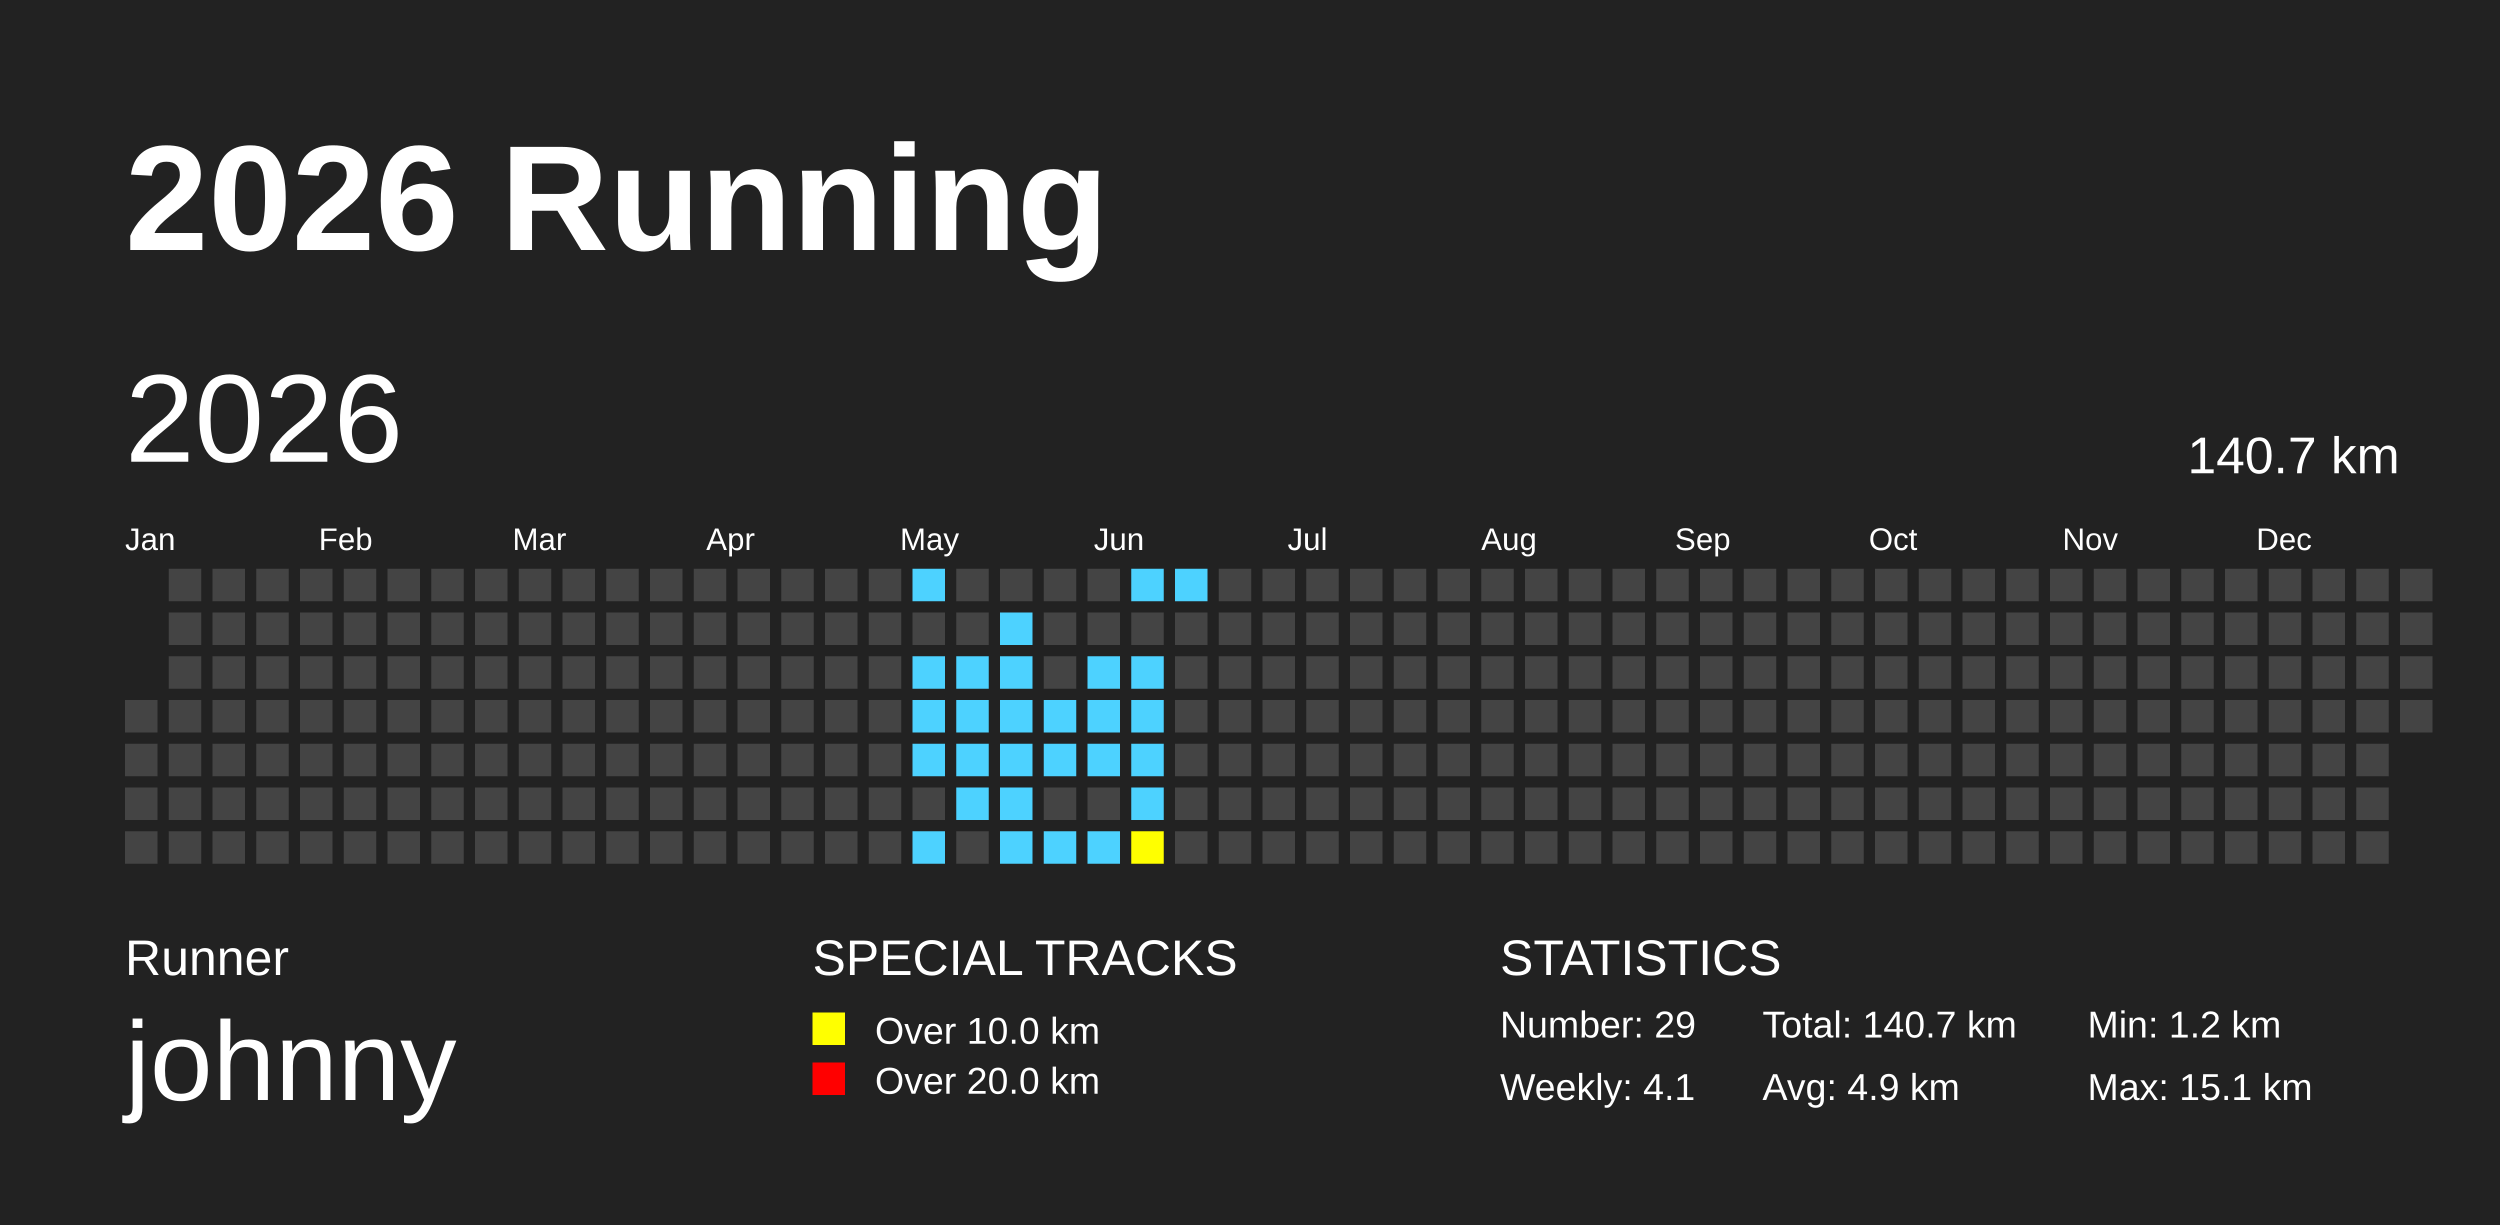
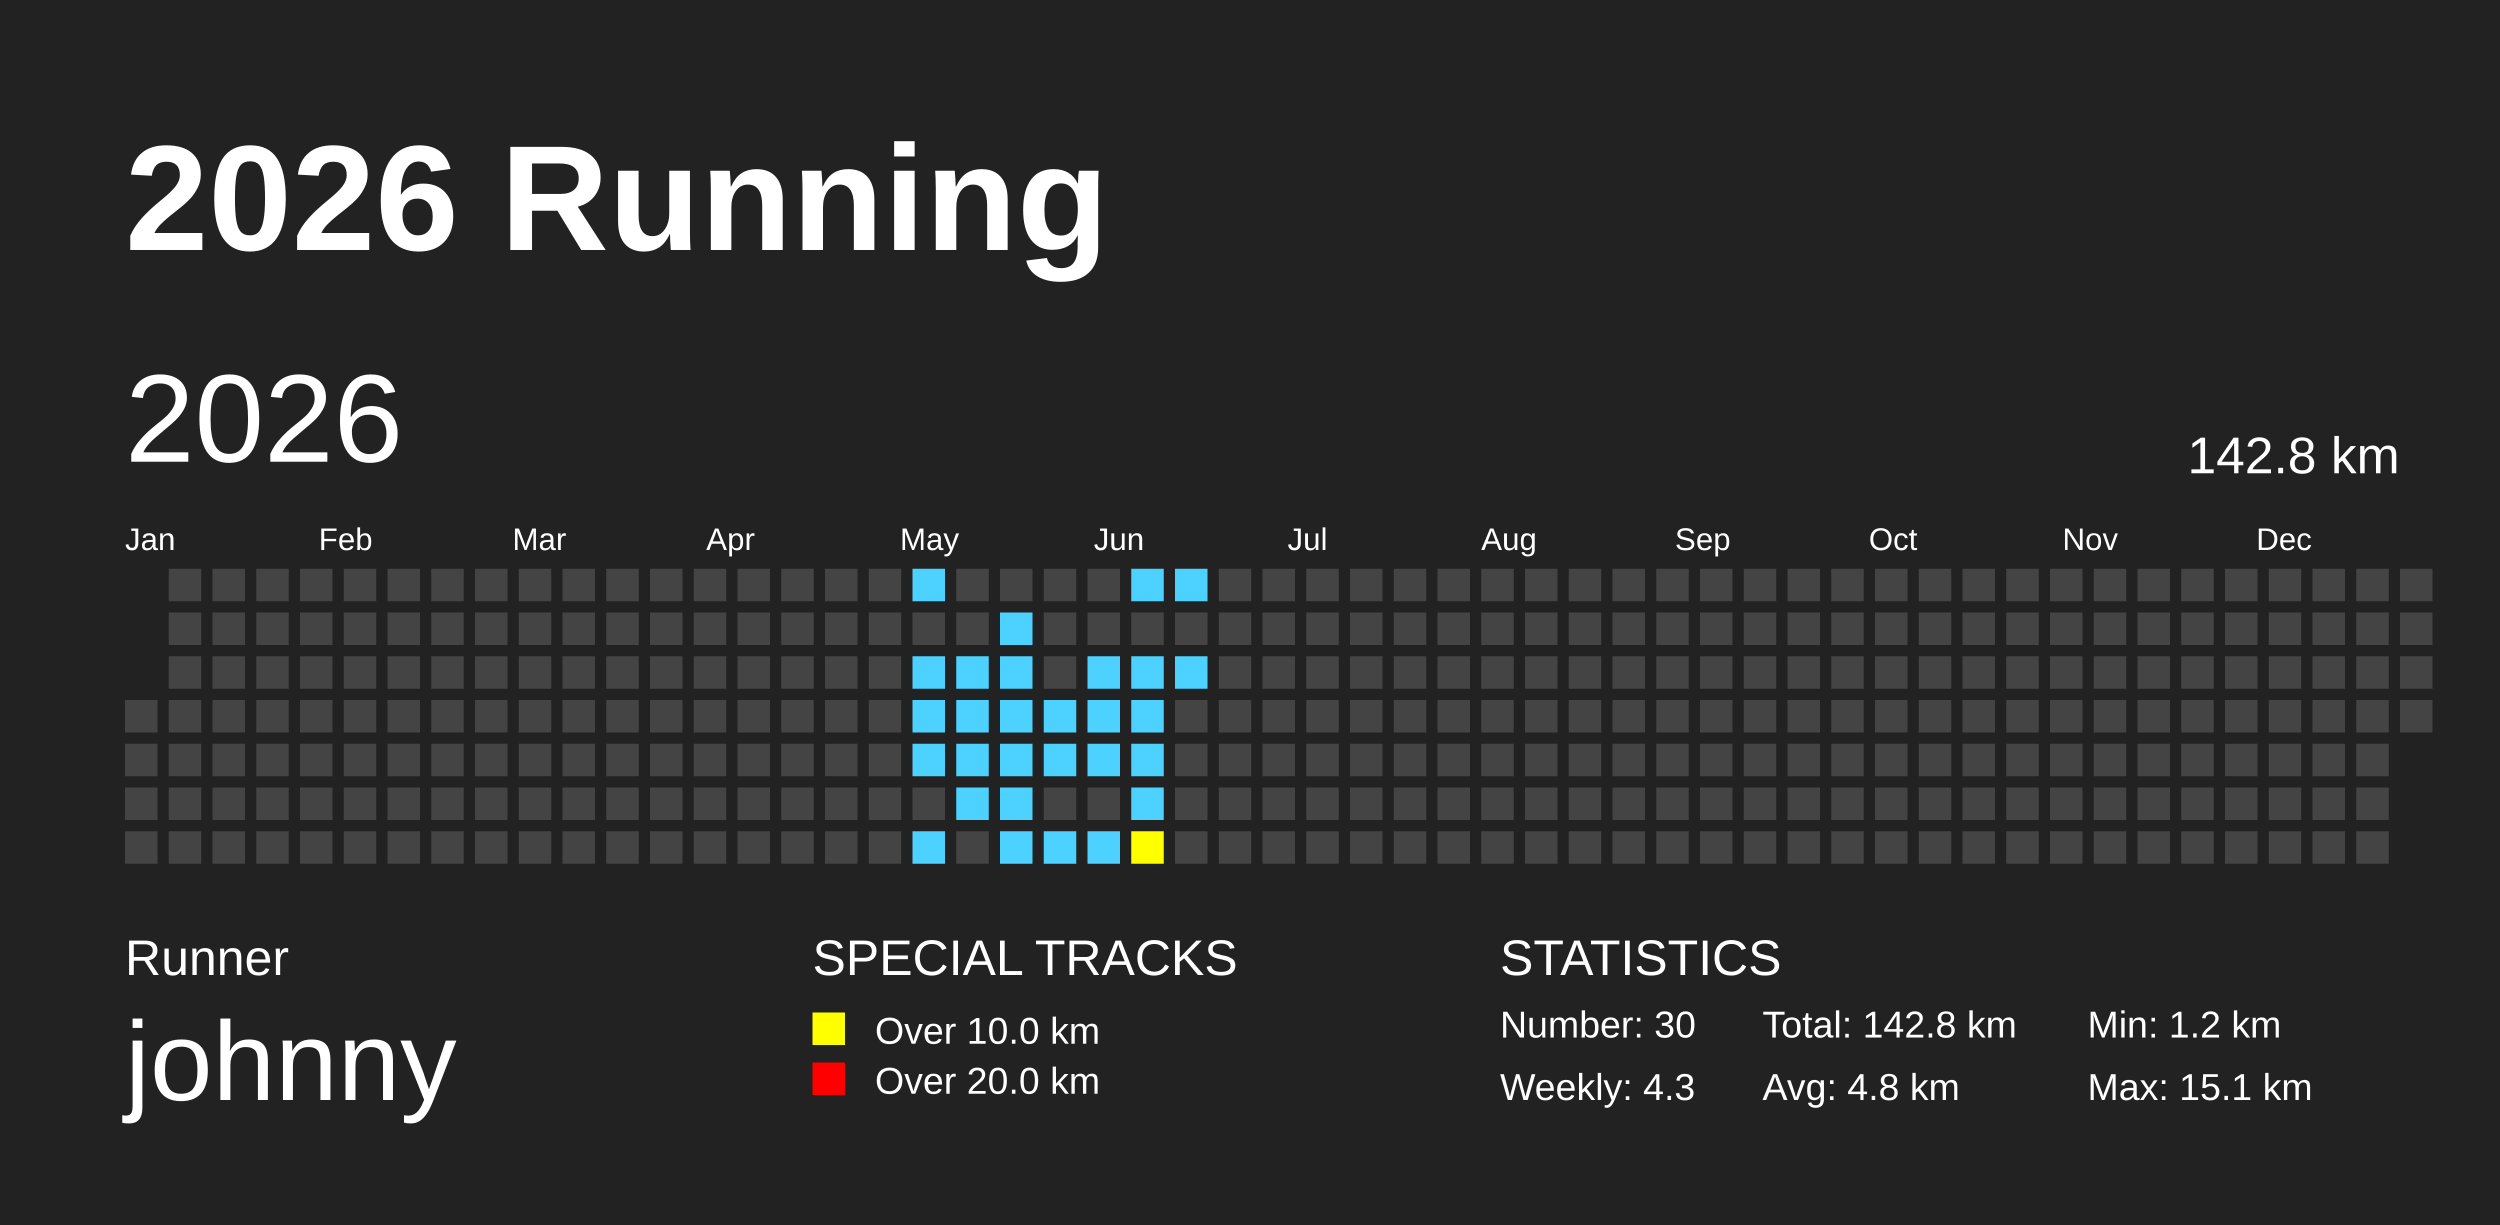
<svg xmlns="http://www.w3.org/2000/svg" baseProfile="full" height="98mm" version="1.1" viewBox="0,0,200,98" width="200mm">
  <defs>
    <pattern height="2" id="indoor-stripe" patternUnits="userSpaceOnUse" width="2">
      <line stroke="white" stroke-opacity="0.45" stroke-width="0.5" x1="0" x2="2" y1="2" y2="0" />
    </pattern>
  </defs>
  <rect fill="#222222" height="98" width="200" x="0" y="0" />
  <text fill="#FFFFFF" style="font-size:12px; font-family:Arial; font-weight:bold;" x="10" y="20">2026 Running</text>
  <text fill="#FFFFFF" style="font-size:4px; font-family:Arial" x="10" y="78">Runner</text>
  <text fill="#FFFFFF" style="font-size:9px; font-family:Arial" x="10" y="88">johnny</text>
  <text fill="#FFFFFF" style="font-size:4px; font-family:Arial" x="65" y="78">SPECIAL TRACKS</text>
  <rect fill="yellow" height="2.6" width="2.6" x="65" y="81" />
  <text fill="#FFFFFF" style="font-size:3px; font-family:Arial" x="70" y="83.5">Over 10.0 km</text>
  <rect fill="red" height="2.6" width="2.6" x="65" y="85" />
  <text fill="#FFFFFF" style="font-size:3px; font-family:Arial" x="70" y="87.5">Over 20.0 km</text>
  <text fill="#FFFFFF" style="font-size:4px; font-family:Arial" x="120" y="78">STATISTICS</text>
-   <text fill="#FFFFFF" style="font-size:3px; font-family:Arial" x="120" y="83">Number: 29</text>
-   <text fill="#FFFFFF" style="font-size:3px; font-family:Arial" x="120" y="88">Weekly: 4.1</text>
-   <text fill="#FFFFFF" style="font-size:3px; font-family:Arial" x="141" y="83">Total: 140.7 km</text>
-   <text fill="#FFFFFF" style="font-size:3px; font-family:Arial" x="141" y="88">Avg: 4.9 km</text>
+   <text fill="#FFFFFF" style="font-size:3px; font-family:Arial" x="120" y="83">Number: 30</text>
+   <text fill="#FFFFFF" style="font-size:3px; font-family:Arial" x="120" y="88">Weekly: 4.3</text>
+   <text fill="#FFFFFF" style="font-size:3px; font-family:Arial" x="141" y="83">Total: 142.8 km</text>
+   <text fill="#FFFFFF" style="font-size:3px; font-family:Arial" x="141" y="88">Avg: 4.8 km</text>
  <text fill="#FFFFFF" style="font-size:3px; font-family:Arial" x="167" y="83">Min: 1.2 km</text>
  <text fill="#FFFFFF" style="font-size:3px; font-family:Arial" x="167" y="88">Max: 15.1 km</text>
  <text dominant-baseline="hanging" fill="#FFFFFF" style="font-size:10.0px; font-family:Arial;" x="10" y="30">2026</text>
-   <text dominant-baseline="hanging" fill="#FFFFFF" style="font-size:4.125px; font-family:Arial;" x="175" y="35">140.7 km</text>
+   <text dominant-baseline="hanging" fill="#FFFFFF" style="font-size:4.125px; font-family:Arial;" x="175" y="35">142.8 km</text>
  <text fill="#FFFFFF" style="font-size:2.5px; font-family:Arial" x="10.0" y="44">Jan</text>
  <text fill="#FFFFFF" style="font-size:2.5px; font-family:Arial" x="25.5" y="44">Feb</text>
  <text fill="#FFFFFF" style="font-size:2.5px; font-family:Arial" x="41.0" y="44">Mar</text>
  <text fill="#FFFFFF" style="font-size:2.5px; font-family:Arial" x="56.5" y="44">Apr</text>
  <text fill="#FFFFFF" style="font-size:2.5px; font-family:Arial" x="72.0" y="44">May</text>
  <text fill="#FFFFFF" style="font-size:2.5px; font-family:Arial" x="87.5" y="44">Jun</text>
  <text fill="#FFFFFF" style="font-size:2.5px; font-family:Arial" x="103.0" y="44">Jul</text>
  <text fill="#FFFFFF" style="font-size:2.5px; font-family:Arial" x="118.5" y="44">Aug</text>
  <text fill="#FFFFFF" style="font-size:2.5px; font-family:Arial" x="134.0" y="44">Sep</text>
  <text fill="#FFFFFF" style="font-size:2.5px; font-family:Arial" x="149.5" y="44">Oct</text>
  <text fill="#FFFFFF" style="font-size:2.5px; font-family:Arial" x="165.0" y="44">Nov</text>
  <text fill="#FFFFFF" style="font-size:2.5px; font-family:Arial" x="180.5" y="44">Dec</text>
  <rect fill="#444444" height="2.6" width="2.6" x="10.0" y="56.0" />
  <rect fill="#444444" height="2.6" width="2.6" x="10.0" y="59.5" />
  <rect fill="#444444" height="2.6" width="2.6" x="10.0" y="63.0" />
  <rect fill="#444444" height="2.6" width="2.6" x="10.0" y="66.5" />
  <rect fill="#444444" height="2.6" width="2.6" x="13.5" y="45.5" />
  <rect fill="#444444" height="2.6" width="2.6" x="13.5" y="49.0" />
  <rect fill="#444444" height="2.6" width="2.6" x="13.5" y="52.5" />
  <rect fill="#444444" height="2.6" width="2.6" x="13.5" y="56.0" />
  <rect fill="#444444" height="2.6" width="2.6" x="13.5" y="59.5" />
  <rect fill="#444444" height="2.6" width="2.6" x="13.5" y="63.0" />
  <rect fill="#444444" height="2.6" width="2.6" x="13.5" y="66.5" />
  <rect fill="#444444" height="2.6" width="2.6" x="17.0" y="45.5" />
  <rect fill="#444444" height="2.6" width="2.6" x="17.0" y="49.0" />
  <rect fill="#444444" height="2.6" width="2.6" x="17.0" y="52.5" />
  <rect fill="#444444" height="2.6" width="2.6" x="17.0" y="56.0" />
  <rect fill="#444444" height="2.6" width="2.6" x="17.0" y="59.5" />
  <rect fill="#444444" height="2.6" width="2.6" x="17.0" y="63.0" />
  <rect fill="#444444" height="2.6" width="2.6" x="17.0" y="66.5" />
  <rect fill="#444444" height="2.6" width="2.6" x="20.5" y="45.5" />
  <rect fill="#444444" height="2.6" width="2.6" x="20.5" y="49.0" />
  <rect fill="#444444" height="2.6" width="2.6" x="20.5" y="52.5" />
  <rect fill="#444444" height="2.6" width="2.6" x="20.5" y="56.0" />
  <rect fill="#444444" height="2.6" width="2.6" x="20.5" y="59.5" />
  <rect fill="#444444" height="2.6" width="2.6" x="20.5" y="63.0" />
  <rect fill="#444444" height="2.6" width="2.6" x="20.5" y="66.5" />
  <rect fill="#444444" height="2.6" width="2.6" x="24.0" y="45.5" />
  <rect fill="#444444" height="2.6" width="2.6" x="24.0" y="49.0" />
  <rect fill="#444444" height="2.6" width="2.6" x="24.0" y="52.5" />
  <rect fill="#444444" height="2.6" width="2.6" x="24.0" y="56.0" />
  <rect fill="#444444" height="2.6" width="2.6" x="24.0" y="59.5" />
  <rect fill="#444444" height="2.6" width="2.6" x="24.0" y="63.0" />
  <rect fill="#444444" height="2.6" width="2.6" x="24.0" y="66.5" />
  <rect fill="#444444" height="2.6" width="2.6" x="27.5" y="45.5" />
  <rect fill="#444444" height="2.6" width="2.6" x="27.5" y="49.0" />
  <rect fill="#444444" height="2.6" width="2.6" x="27.5" y="52.5" />
  <rect fill="#444444" height="2.6" width="2.6" x="27.5" y="56.0" />
  <rect fill="#444444" height="2.6" width="2.6" x="27.5" y="59.5" />
  <rect fill="#444444" height="2.6" width="2.6" x="27.5" y="63.0" />
  <rect fill="#444444" height="2.6" width="2.6" x="27.5" y="66.5" />
  <rect fill="#444444" height="2.6" width="2.6" x="31.0" y="45.5" />
  <rect fill="#444444" height="2.6" width="2.6" x="31.0" y="49.0" />
  <rect fill="#444444" height="2.6" width="2.6" x="31.0" y="52.5" />
  <rect fill="#444444" height="2.6" width="2.6" x="31.0" y="56.0" />
  <rect fill="#444444" height="2.6" width="2.6" x="31.0" y="59.5" />
  <rect fill="#444444" height="2.6" width="2.6" x="31.0" y="63.0" />
  <rect fill="#444444" height="2.6" width="2.6" x="31.0" y="66.5" />
  <rect fill="#444444" height="2.6" width="2.6" x="34.5" y="45.5" />
  <rect fill="#444444" height="2.6" width="2.6" x="34.5" y="49.0" />
  <rect fill="#444444" height="2.6" width="2.6" x="34.5" y="52.5" />
  <rect fill="#444444" height="2.6" width="2.6" x="34.5" y="56.0" />
  <rect fill="#444444" height="2.6" width="2.6" x="34.5" y="59.5" />
  <rect fill="#444444" height="2.6" width="2.6" x="34.5" y="63.0" />
  <rect fill="#444444" height="2.6" width="2.6" x="34.5" y="66.5" />
  <rect fill="#444444" height="2.6" width="2.6" x="38.0" y="45.5" />
  <rect fill="#444444" height="2.6" width="2.6" x="38.0" y="49.0" />
  <rect fill="#444444" height="2.6" width="2.6" x="38.0" y="52.5" />
  <rect fill="#444444" height="2.6" width="2.6" x="38.0" y="56.0" />
  <rect fill="#444444" height="2.6" width="2.6" x="38.0" y="59.5" />
  <rect fill="#444444" height="2.6" width="2.6" x="38.0" y="63.0" />
  <rect fill="#444444" height="2.6" width="2.6" x="38.0" y="66.5" />
  <rect fill="#444444" height="2.6" width="2.6" x="41.5" y="45.5" />
  <rect fill="#444444" height="2.6" width="2.6" x="41.5" y="49.0" />
  <rect fill="#444444" height="2.6" width="2.6" x="41.5" y="52.5" />
  <rect fill="#444444" height="2.6" width="2.6" x="41.5" y="56.0" />
  <rect fill="#444444" height="2.6" width="2.6" x="41.5" y="59.5" />
  <rect fill="#444444" height="2.6" width="2.6" x="41.5" y="63.0" />
  <rect fill="#444444" height="2.6" width="2.6" x="41.5" y="66.5" />
  <rect fill="#444444" height="2.6" width="2.6" x="45.0" y="45.5" />
  <rect fill="#444444" height="2.6" width="2.6" x="45.0" y="49.0" />
  <rect fill="#444444" height="2.6" width="2.6" x="45.0" y="52.5" />
  <rect fill="#444444" height="2.6" width="2.6" x="45.0" y="56.0" />
  <rect fill="#444444" height="2.6" width="2.6" x="45.0" y="59.5" />
  <rect fill="#444444" height="2.6" width="2.6" x="45.0" y="63.0" />
  <rect fill="#444444" height="2.6" width="2.6" x="45.0" y="66.5" />
  <rect fill="#444444" height="2.6" width="2.6" x="48.5" y="45.5" />
  <rect fill="#444444" height="2.6" width="2.6" x="48.5" y="49.0" />
  <rect fill="#444444" height="2.6" width="2.6" x="48.5" y="52.5" />
  <rect fill="#444444" height="2.6" width="2.6" x="48.5" y="56.0" />
  <rect fill="#444444" height="2.6" width="2.6" x="48.5" y="59.5" />
  <rect fill="#444444" height="2.6" width="2.6" x="48.5" y="63.0" />
  <rect fill="#444444" height="2.6" width="2.6" x="48.5" y="66.5" />
  <rect fill="#444444" height="2.6" width="2.6" x="52.0" y="45.5" />
  <rect fill="#444444" height="2.6" width="2.6" x="52.0" y="49.0" />
  <rect fill="#444444" height="2.6" width="2.6" x="52.0" y="52.5" />
  <rect fill="#444444" height="2.6" width="2.6" x="52.0" y="56.0" />
  <rect fill="#444444" height="2.6" width="2.6" x="52.0" y="59.5" />
  <rect fill="#444444" height="2.6" width="2.6" x="52.0" y="63.0" />
  <rect fill="#444444" height="2.6" width="2.6" x="52.0" y="66.5" />
  <rect fill="#444444" height="2.6" width="2.6" x="55.5" y="45.5" />
  <rect fill="#444444" height="2.6" width="2.6" x="55.5" y="49.0" />
  <rect fill="#444444" height="2.6" width="2.6" x="55.5" y="52.5" />
  <rect fill="#444444" height="2.6" width="2.6" x="55.5" y="56.0" />
  <rect fill="#444444" height="2.6" width="2.6" x="55.5" y="59.5" />
  <rect fill="#444444" height="2.6" width="2.6" x="55.5" y="63.0" />
  <rect fill="#444444" height="2.6" width="2.6" x="55.5" y="66.5" />
  <rect fill="#444444" height="2.6" width="2.6" x="59.0" y="45.5" />
  <rect fill="#444444" height="2.6" width="2.6" x="59.0" y="49.0" />
  <rect fill="#444444" height="2.6" width="2.6" x="59.0" y="52.5" />
  <rect fill="#444444" height="2.6" width="2.6" x="59.0" y="56.0" />
  <rect fill="#444444" height="2.6" width="2.6" x="59.0" y="59.5" />
  <rect fill="#444444" height="2.6" width="2.6" x="59.0" y="63.0" />
  <rect fill="#444444" height="2.6" width="2.6" x="59.0" y="66.5" />
  <rect fill="#444444" height="2.6" width="2.6" x="62.5" y="45.5" />
  <rect fill="#444444" height="2.6" width="2.6" x="62.5" y="49.0" />
  <rect fill="#444444" height="2.6" width="2.6" x="62.5" y="52.5" />
  <rect fill="#444444" height="2.6" width="2.6" x="62.5" y="56.0" />
  <rect fill="#444444" height="2.6" width="2.6" x="62.5" y="59.5" />
  <rect fill="#444444" height="2.6" width="2.6" x="62.5" y="63.0" />
  <rect fill="#444444" height="2.6" width="2.6" x="62.5" y="66.5" />
  <rect fill="#444444" height="2.6" width="2.6" x="66.0" y="45.5" />
  <rect fill="#444444" height="2.6" width="2.6" x="66.0" y="49.0" />
  <rect fill="#444444" height="2.6" width="2.6" x="66.0" y="52.5" />
  <rect fill="#444444" height="2.6" width="2.6" x="66.0" y="56.0" />
  <rect fill="#444444" height="2.6" width="2.6" x="66.0" y="59.5" />
  <rect fill="#444444" height="2.6" width="2.6" x="66.0" y="63.0" />
  <rect fill="#444444" height="2.6" width="2.6" x="66.0" y="66.5" />
  <rect fill="#444444" height="2.6" width="2.6" x="69.5" y="45.5" />
  <rect fill="#444444" height="2.6" width="2.6" x="69.5" y="49.0" />
  <rect fill="#444444" height="2.6" width="2.6" x="69.5" y="52.5" />
  <rect fill="#444444" height="2.6" width="2.6" x="69.5" y="56.0" />
  <rect fill="#444444" height="2.6" width="2.6" x="69.5" y="59.5" />
  <rect fill="#444444" height="2.6" width="2.6" x="69.5" y="63.0" />
  <rect fill="#444444" height="2.6" width="2.6" x="69.5" y="66.5" />
  <rect fill="#4DD2FF" height="2.6" width="2.6" x="73.0" y="45.5" />
  <rect fill="#444444" height="2.6" width="2.6" x="73.0" y="49.0" />
  <rect fill="#4DD2FF" height="2.6" width="2.6" x="73.0" y="52.5" />
  <rect fill="#4DD2FF" height="2.6" width="2.6" x="73.0" y="56.0" />
  <rect fill="#4DD2FF" height="2.6" width="2.6" x="73.0" y="59.5" />
  <rect fill="#444444" height="2.6" width="2.6" x="73.0" y="63.0" />
  <rect fill="#4DD2FF" height="2.6" width="2.6" x="73.0" y="66.5" />
  <rect fill="#444444" height="2.6" width="2.6" x="76.5" y="45.5" />
  <rect fill="#444444" height="2.6" width="2.6" x="76.5" y="49.0" />
  <rect fill="#4DD2FF" height="2.6" width="2.6" x="76.5" y="52.5" />
  <rect fill="#4DD2FF" height="2.6" width="2.6" x="76.5" y="56.0" />
  <rect fill="#4DD2FF" height="2.6" width="2.6" x="76.5" y="59.5" />
  <rect fill="#4DD2FF" height="2.6" width="2.6" x="76.5" y="63.0" />
  <rect fill="#444444" height="2.6" width="2.6" x="76.5" y="66.5" />
  <rect fill="#444444" height="2.6" width="2.6" x="80.0" y="45.5" />
  <rect fill="#4DD2FF" height="2.6" width="2.6" x="80.0" y="49.0" />
  <rect fill="#4DD2FF" height="2.6" width="2.6" x="80.0" y="52.5" />
  <rect fill="#4DD2FF" height="2.6" width="2.6" x="80.0" y="56.0" />
  <rect fill="#4DD2FF" height="2.6" width="2.6" x="80.0" y="59.5" />
  <rect fill="#4DD2FF" height="2.6" width="2.6" x="80.0" y="63.0" />
  <rect fill="#4DD2FF" height="2.6" width="2.6" x="80.0" y="66.5" />
  <rect fill="#444444" height="2.6" width="2.6" x="83.5" y="45.5" />
  <rect fill="#444444" height="2.6" width="2.6" x="83.5" y="49.0" />
  <rect fill="#444444" height="2.6" width="2.6" x="83.5" y="52.5" />
  <rect fill="#4DD2FF" height="2.6" width="2.6" x="83.5" y="56.0" />
  <rect fill="#4DD2FF" height="2.6" width="2.6" x="83.5" y="59.5" />
  <rect fill="#444444" height="2.6" width="2.6" x="83.5" y="63.0" />
  <rect fill="#4DD2FF" height="2.6" width="2.6" x="83.5" y="66.5" />
  <rect fill="#444444" height="2.6" width="2.6" x="87.0" y="45.5" />
  <rect fill="#444444" height="2.6" width="2.6" x="87.0" y="49.0" />
  <rect fill="#4DD2FF" height="2.6" width="2.6" x="87.0" y="52.5" />
  <rect fill="#4DD2FF" height="2.6" width="2.6" x="87.0" y="56.0" />
  <rect fill="#4DD2FF" height="2.6" width="2.6" x="87.0" y="59.5" />
  <rect fill="#444444" height="2.6" width="2.6" x="87.0" y="63.0" />
  <rect fill="#4DD2FF" height="2.6" width="2.6" x="87.0" y="66.5" />
  <rect fill="#4DD2FF" height="2.6" width="2.6" x="90.5" y="45.5" />
  <rect fill="#444444" height="2.6" width="2.6" x="90.5" y="49.0" />
  <rect fill="#4DD2FF" height="2.6" width="2.6" x="90.5" y="52.5" />
  <rect fill="#4DD2FF" height="2.6" width="2.6" x="90.5" y="56.0" />
  <rect fill="#4DD2FF" height="2.6" width="2.6" x="90.5" y="59.5" />
  <rect fill="#4DD2FF" height="2.6" width="2.6" x="90.5" y="63.0" />
  <rect fill="yellow" height="2.6" width="2.6" x="90.5" y="66.5" />
  <rect fill="#4DD2FF" height="2.6" width="2.6" x="94.0" y="45.5" />
  <rect fill="#444444" height="2.6" width="2.6" x="94.0" y="49.0" />
-   <rect fill="#444444" height="2.6" width="2.6" x="94.0" y="52.5" />
+   <rect fill="#4DD2FF" height="2.6" width="2.6" x="94.0" y="52.5" />
  <rect fill="#444444" height="2.6" width="2.6" x="94.0" y="56.0" />
  <rect fill="#444444" height="2.6" width="2.6" x="94.0" y="59.5" />
  <rect fill="#444444" height="2.6" width="2.6" x="94.0" y="63.0" />
  <rect fill="#444444" height="2.6" width="2.6" x="94.0" y="66.5" />
  <rect fill="#444444" height="2.6" width="2.6" x="97.5" y="45.5" />
  <rect fill="#444444" height="2.6" width="2.6" x="97.5" y="49.0" />
  <rect fill="#444444" height="2.6" width="2.6" x="97.5" y="52.5" />
  <rect fill="#444444" height="2.6" width="2.6" x="97.5" y="56.0" />
  <rect fill="#444444" height="2.6" width="2.6" x="97.5" y="59.5" />
  <rect fill="#444444" height="2.6" width="2.6" x="97.5" y="63.0" />
  <rect fill="#444444" height="2.6" width="2.6" x="97.5" y="66.5" />
  <rect fill="#444444" height="2.6" width="2.6" x="101.0" y="45.5" />
  <rect fill="#444444" height="2.6" width="2.6" x="101.0" y="49.0" />
  <rect fill="#444444" height="2.6" width="2.6" x="101.0" y="52.5" />
  <rect fill="#444444" height="2.6" width="2.6" x="101.0" y="56.0" />
  <rect fill="#444444" height="2.6" width="2.6" x="101.0" y="59.5" />
  <rect fill="#444444" height="2.6" width="2.6" x="101.0" y="63.0" />
  <rect fill="#444444" height="2.6" width="2.6" x="101.0" y="66.5" />
  <rect fill="#444444" height="2.6" width="2.6" x="104.5" y="45.5" />
  <rect fill="#444444" height="2.6" width="2.6" x="104.5" y="49.0" />
  <rect fill="#444444" height="2.6" width="2.6" x="104.5" y="52.5" />
  <rect fill="#444444" height="2.6" width="2.6" x="104.5" y="56.0" />
  <rect fill="#444444" height="2.6" width="2.6" x="104.5" y="59.5" />
  <rect fill="#444444" height="2.6" width="2.6" x="104.5" y="63.0" />
  <rect fill="#444444" height="2.6" width="2.6" x="104.5" y="66.5" />
  <rect fill="#444444" height="2.6" width="2.6" x="108.0" y="45.5" />
  <rect fill="#444444" height="2.6" width="2.6" x="108.0" y="49.0" />
  <rect fill="#444444" height="2.6" width="2.6" x="108.0" y="52.5" />
  <rect fill="#444444" height="2.6" width="2.6" x="108.0" y="56.0" />
  <rect fill="#444444" height="2.6" width="2.6" x="108.0" y="59.5" />
  <rect fill="#444444" height="2.6" width="2.6" x="108.0" y="63.0" />
  <rect fill="#444444" height="2.6" width="2.6" x="108.0" y="66.5" />
  <rect fill="#444444" height="2.6" width="2.6" x="111.5" y="45.5" />
  <rect fill="#444444" height="2.6" width="2.6" x="111.5" y="49.0" />
  <rect fill="#444444" height="2.6" width="2.6" x="111.5" y="52.5" />
  <rect fill="#444444" height="2.6" width="2.6" x="111.5" y="56.0" />
  <rect fill="#444444" height="2.6" width="2.6" x="111.5" y="59.5" />
  <rect fill="#444444" height="2.6" width="2.6" x="111.5" y="63.0" />
  <rect fill="#444444" height="2.6" width="2.6" x="111.5" y="66.5" />
  <rect fill="#444444" height="2.6" width="2.6" x="115.0" y="45.5" />
  <rect fill="#444444" height="2.6" width="2.6" x="115.0" y="49.0" />
  <rect fill="#444444" height="2.6" width="2.6" x="115.0" y="52.5" />
  <rect fill="#444444" height="2.6" width="2.6" x="115.0" y="56.0" />
  <rect fill="#444444" height="2.6" width="2.6" x="115.0" y="59.5" />
  <rect fill="#444444" height="2.6" width="2.6" x="115.0" y="63.0" />
  <rect fill="#444444" height="2.6" width="2.6" x="115.0" y="66.5" />
  <rect fill="#444444" height="2.6" width="2.6" x="118.5" y="45.5" />
  <rect fill="#444444" height="2.6" width="2.6" x="118.5" y="49.0" />
  <rect fill="#444444" height="2.6" width="2.6" x="118.5" y="52.5" />
  <rect fill="#444444" height="2.6" width="2.6" x="118.5" y="56.0" />
  <rect fill="#444444" height="2.6" width="2.6" x="118.5" y="59.5" />
  <rect fill="#444444" height="2.6" width="2.6" x="118.5" y="63.0" />
  <rect fill="#444444" height="2.6" width="2.6" x="118.5" y="66.5" />
  <rect fill="#444444" height="2.6" width="2.6" x="122.0" y="45.5" />
  <rect fill="#444444" height="2.6" width="2.6" x="122.0" y="49.0" />
  <rect fill="#444444" height="2.6" width="2.6" x="122.0" y="52.5" />
  <rect fill="#444444" height="2.6" width="2.6" x="122.0" y="56.0" />
  <rect fill="#444444" height="2.6" width="2.6" x="122.0" y="59.5" />
  <rect fill="#444444" height="2.6" width="2.6" x="122.0" y="63.0" />
  <rect fill="#444444" height="2.6" width="2.6" x="122.0" y="66.5" />
  <rect fill="#444444" height="2.6" width="2.6" x="125.5" y="45.5" />
  <rect fill="#444444" height="2.6" width="2.6" x="125.5" y="49.0" />
  <rect fill="#444444" height="2.6" width="2.6" x="125.5" y="52.5" />
  <rect fill="#444444" height="2.6" width="2.6" x="125.5" y="56.0" />
  <rect fill="#444444" height="2.6" width="2.6" x="125.5" y="59.5" />
  <rect fill="#444444" height="2.6" width="2.6" x="125.5" y="63.0" />
  <rect fill="#444444" height="2.6" width="2.6" x="125.5" y="66.5" />
  <rect fill="#444444" height="2.6" width="2.6" x="129.0" y="45.5" />
  <rect fill="#444444" height="2.6" width="2.6" x="129.0" y="49.0" />
  <rect fill="#444444" height="2.6" width="2.6" x="129.0" y="52.5" />
  <rect fill="#444444" height="2.6" width="2.6" x="129.0" y="56.0" />
  <rect fill="#444444" height="2.6" width="2.6" x="129.0" y="59.5" />
  <rect fill="#444444" height="2.6" width="2.6" x="129.0" y="63.0" />
  <rect fill="#444444" height="2.6" width="2.6" x="129.0" y="66.5" />
  <rect fill="#444444" height="2.6" width="2.6" x="132.5" y="45.5" />
  <rect fill="#444444" height="2.6" width="2.6" x="132.5" y="49.0" />
  <rect fill="#444444" height="2.6" width="2.6" x="132.5" y="52.5" />
  <rect fill="#444444" height="2.6" width="2.6" x="132.5" y="56.0" />
  <rect fill="#444444" height="2.6" width="2.6" x="132.5" y="59.5" />
  <rect fill="#444444" height="2.6" width="2.6" x="132.5" y="63.0" />
  <rect fill="#444444" height="2.6" width="2.6" x="132.5" y="66.5" />
  <rect fill="#444444" height="2.6" width="2.6" x="136.0" y="45.5" />
  <rect fill="#444444" height="2.6" width="2.6" x="136.0" y="49.0" />
  <rect fill="#444444" height="2.6" width="2.6" x="136.0" y="52.5" />
  <rect fill="#444444" height="2.6" width="2.6" x="136.0" y="56.0" />
  <rect fill="#444444" height="2.6" width="2.6" x="136.0" y="59.5" />
  <rect fill="#444444" height="2.6" width="2.6" x="136.0" y="63.0" />
  <rect fill="#444444" height="2.6" width="2.6" x="136.0" y="66.5" />
  <rect fill="#444444" height="2.6" width="2.6" x="139.5" y="45.5" />
  <rect fill="#444444" height="2.6" width="2.6" x="139.5" y="49.0" />
  <rect fill="#444444" height="2.6" width="2.6" x="139.5" y="52.5" />
  <rect fill="#444444" height="2.6" width="2.6" x="139.5" y="56.0" />
  <rect fill="#444444" height="2.6" width="2.6" x="139.5" y="59.5" />
  <rect fill="#444444" height="2.6" width="2.6" x="139.5" y="63.0" />
  <rect fill="#444444" height="2.6" width="2.6" x="139.5" y="66.5" />
  <rect fill="#444444" height="2.6" width="2.6" x="143.0" y="45.5" />
  <rect fill="#444444" height="2.6" width="2.6" x="143.0" y="49.0" />
  <rect fill="#444444" height="2.6" width="2.6" x="143.0" y="52.5" />
  <rect fill="#444444" height="2.6" width="2.6" x="143.0" y="56.0" />
  <rect fill="#444444" height="2.6" width="2.6" x="143.0" y="59.5" />
  <rect fill="#444444" height="2.6" width="2.6" x="143.0" y="63.0" />
  <rect fill="#444444" height="2.6" width="2.6" x="143.0" y="66.5" />
  <rect fill="#444444" height="2.6" width="2.6" x="146.5" y="45.5" />
  <rect fill="#444444" height="2.6" width="2.6" x="146.5" y="49.0" />
  <rect fill="#444444" height="2.6" width="2.6" x="146.5" y="52.5" />
  <rect fill="#444444" height="2.6" width="2.6" x="146.5" y="56.0" />
  <rect fill="#444444" height="2.6" width="2.6" x="146.5" y="59.5" />
  <rect fill="#444444" height="2.6" width="2.6" x="146.5" y="63.0" />
  <rect fill="#444444" height="2.6" width="2.6" x="146.5" y="66.5" />
  <rect fill="#444444" height="2.6" width="2.6" x="150.0" y="45.5" />
  <rect fill="#444444" height="2.6" width="2.6" x="150.0" y="49.0" />
  <rect fill="#444444" height="2.6" width="2.6" x="150.0" y="52.5" />
  <rect fill="#444444" height="2.6" width="2.6" x="150.0" y="56.0" />
  <rect fill="#444444" height="2.6" width="2.6" x="150.0" y="59.5" />
  <rect fill="#444444" height="2.6" width="2.6" x="150.0" y="63.0" />
  <rect fill="#444444" height="2.6" width="2.6" x="150.0" y="66.5" />
  <rect fill="#444444" height="2.6" width="2.6" x="153.5" y="45.5" />
  <rect fill="#444444" height="2.6" width="2.6" x="153.5" y="49.0" />
  <rect fill="#444444" height="2.6" width="2.6" x="153.5" y="52.5" />
  <rect fill="#444444" height="2.6" width="2.6" x="153.5" y="56.0" />
  <rect fill="#444444" height="2.6" width="2.6" x="153.5" y="59.5" />
  <rect fill="#444444" height="2.6" width="2.6" x="153.5" y="63.0" />
  <rect fill="#444444" height="2.6" width="2.6" x="153.5" y="66.5" />
  <rect fill="#444444" height="2.6" width="2.6" x="157.0" y="45.5" />
  <rect fill="#444444" height="2.6" width="2.6" x="157.0" y="49.0" />
  <rect fill="#444444" height="2.6" width="2.6" x="157.0" y="52.5" />
  <rect fill="#444444" height="2.6" width="2.6" x="157.0" y="56.0" />
  <rect fill="#444444" height="2.6" width="2.6" x="157.0" y="59.5" />
  <rect fill="#444444" height="2.6" width="2.6" x="157.0" y="63.0" />
  <rect fill="#444444" height="2.6" width="2.6" x="157.0" y="66.5" />
  <rect fill="#444444" height="2.6" width="2.6" x="160.5" y="45.5" />
  <rect fill="#444444" height="2.6" width="2.6" x="160.5" y="49.0" />
  <rect fill="#444444" height="2.6" width="2.6" x="160.5" y="52.5" />
  <rect fill="#444444" height="2.6" width="2.6" x="160.5" y="56.0" />
  <rect fill="#444444" height="2.6" width="2.6" x="160.5" y="59.5" />
  <rect fill="#444444" height="2.6" width="2.6" x="160.5" y="63.0" />
  <rect fill="#444444" height="2.6" width="2.6" x="160.5" y="66.5" />
  <rect fill="#444444" height="2.6" width="2.6" x="164.0" y="45.5" />
  <rect fill="#444444" height="2.6" width="2.6" x="164.0" y="49.0" />
  <rect fill="#444444" height="2.6" width="2.6" x="164.0" y="52.5" />
  <rect fill="#444444" height="2.6" width="2.6" x="164.0" y="56.0" />
  <rect fill="#444444" height="2.6" width="2.6" x="164.0" y="59.5" />
  <rect fill="#444444" height="2.6" width="2.6" x="164.0" y="63.0" />
  <rect fill="#444444" height="2.6" width="2.6" x="164.0" y="66.5" />
  <rect fill="#444444" height="2.6" width="2.6" x="167.5" y="45.5" />
  <rect fill="#444444" height="2.6" width="2.6" x="167.5" y="49.0" />
  <rect fill="#444444" height="2.6" width="2.6" x="167.5" y="52.5" />
  <rect fill="#444444" height="2.6" width="2.6" x="167.5" y="56.0" />
  <rect fill="#444444" height="2.6" width="2.6" x="167.5" y="59.5" />
  <rect fill="#444444" height="2.6" width="2.6" x="167.5" y="63.0" />
  <rect fill="#444444" height="2.6" width="2.6" x="167.5" y="66.5" />
  <rect fill="#444444" height="2.6" width="2.6" x="171.0" y="45.5" />
  <rect fill="#444444" height="2.6" width="2.6" x="171.0" y="49.0" />
  <rect fill="#444444" height="2.6" width="2.6" x="171.0" y="52.5" />
  <rect fill="#444444" height="2.6" width="2.6" x="171.0" y="56.0" />
  <rect fill="#444444" height="2.6" width="2.6" x="171.0" y="59.5" />
  <rect fill="#444444" height="2.6" width="2.6" x="171.0" y="63.0" />
  <rect fill="#444444" height="2.6" width="2.6" x="171.0" y="66.5" />
  <rect fill="#444444" height="2.6" width="2.6" x="174.5" y="45.5" />
  <rect fill="#444444" height="2.6" width="2.6" x="174.5" y="49.0" />
  <rect fill="#444444" height="2.6" width="2.6" x="174.5" y="52.5" />
  <rect fill="#444444" height="2.6" width="2.6" x="174.5" y="56.0" />
  <rect fill="#444444" height="2.6" width="2.6" x="174.5" y="59.5" />
  <rect fill="#444444" height="2.6" width="2.6" x="174.5" y="63.0" />
  <rect fill="#444444" height="2.6" width="2.6" x="174.5" y="66.5" />
  <rect fill="#444444" height="2.6" width="2.6" x="178.0" y="45.5" />
  <rect fill="#444444" height="2.6" width="2.6" x="178.0" y="49.0" />
  <rect fill="#444444" height="2.6" width="2.6" x="178.0" y="52.5" />
  <rect fill="#444444" height="2.6" width="2.6" x="178.0" y="56.0" />
  <rect fill="#444444" height="2.6" width="2.6" x="178.0" y="59.5" />
  <rect fill="#444444" height="2.6" width="2.6" x="178.0" y="63.0" />
  <rect fill="#444444" height="2.6" width="2.6" x="178.0" y="66.5" />
  <rect fill="#444444" height="2.6" width="2.6" x="181.5" y="45.5" />
  <rect fill="#444444" height="2.6" width="2.6" x="181.5" y="49.0" />
  <rect fill="#444444" height="2.6" width="2.6" x="181.5" y="52.5" />
  <rect fill="#444444" height="2.6" width="2.6" x="181.5" y="56.0" />
  <rect fill="#444444" height="2.6" width="2.6" x="181.5" y="59.5" />
  <rect fill="#444444" height="2.6" width="2.6" x="181.5" y="63.0" />
  <rect fill="#444444" height="2.6" width="2.6" x="181.5" y="66.5" />
  <rect fill="#444444" height="2.6" width="2.6" x="185.0" y="45.5" />
  <rect fill="#444444" height="2.6" width="2.6" x="185.0" y="49.0" />
  <rect fill="#444444" height="2.6" width="2.6" x="185.0" y="52.5" />
  <rect fill="#444444" height="2.6" width="2.6" x="185.0" y="56.0" />
  <rect fill="#444444" height="2.6" width="2.6" x="185.0" y="59.5" />
  <rect fill="#444444" height="2.6" width="2.6" x="185.0" y="63.0" />
  <rect fill="#444444" height="2.6" width="2.6" x="185.0" y="66.5" />
  <rect fill="#444444" height="2.6" width="2.6" x="188.5" y="45.5" />
  <rect fill="#444444" height="2.6" width="2.6" x="188.5" y="49.0" />
  <rect fill="#444444" height="2.6" width="2.6" x="188.5" y="52.5" />
  <rect fill="#444444" height="2.6" width="2.6" x="188.5" y="56.0" />
  <rect fill="#444444" height="2.6" width="2.6" x="188.5" y="59.5" />
  <rect fill="#444444" height="2.6" width="2.6" x="188.5" y="63.0" />
  <rect fill="#444444" height="2.6" width="2.6" x="188.5" y="66.5" />
  <rect fill="#444444" height="2.6" width="2.6" x="192.0" y="45.5" />
  <rect fill="#444444" height="2.6" width="2.6" x="192.0" y="49.0" />
  <rect fill="#444444" height="2.6" width="2.6" x="192.0" y="52.5" />
  <rect fill="#444444" height="2.6" width="2.6" x="192.0" y="56.0" />
</svg>
